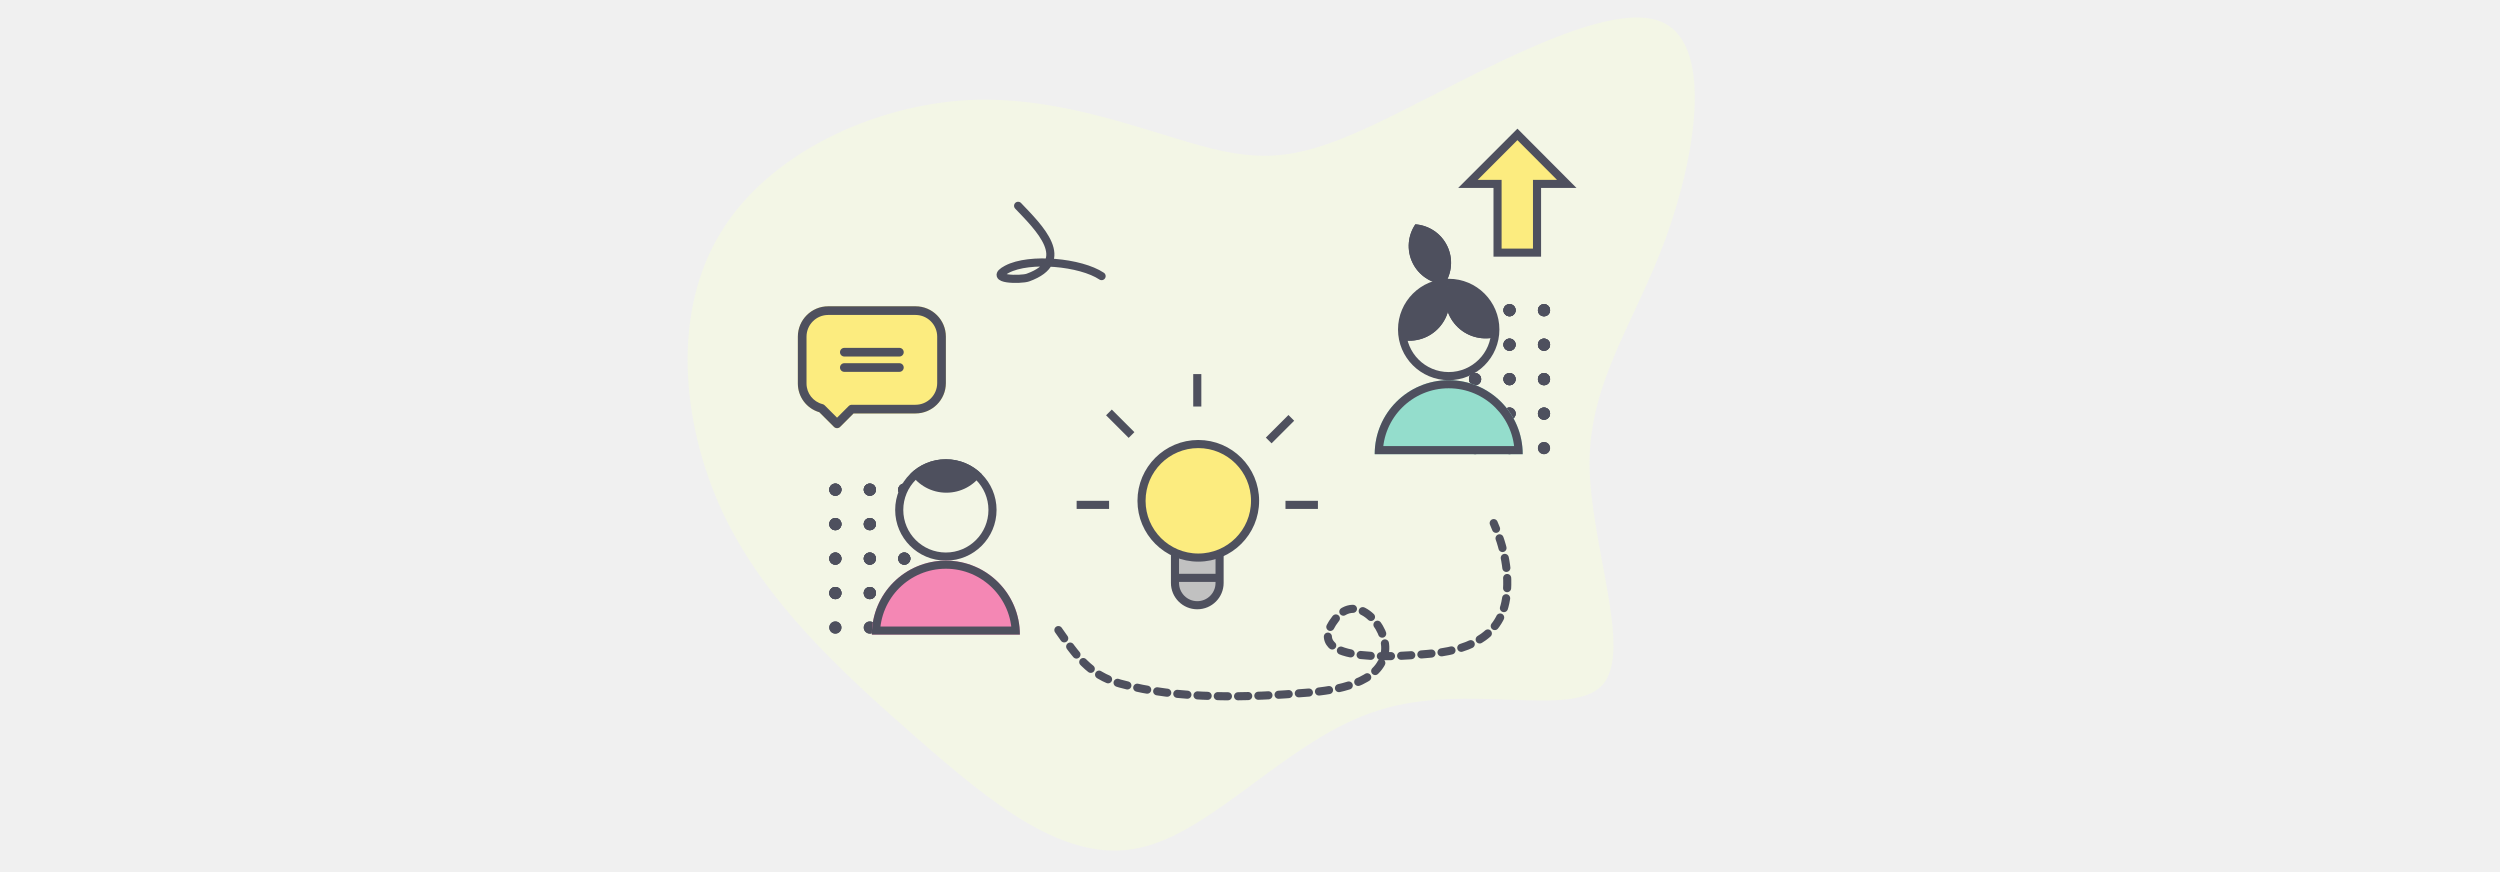
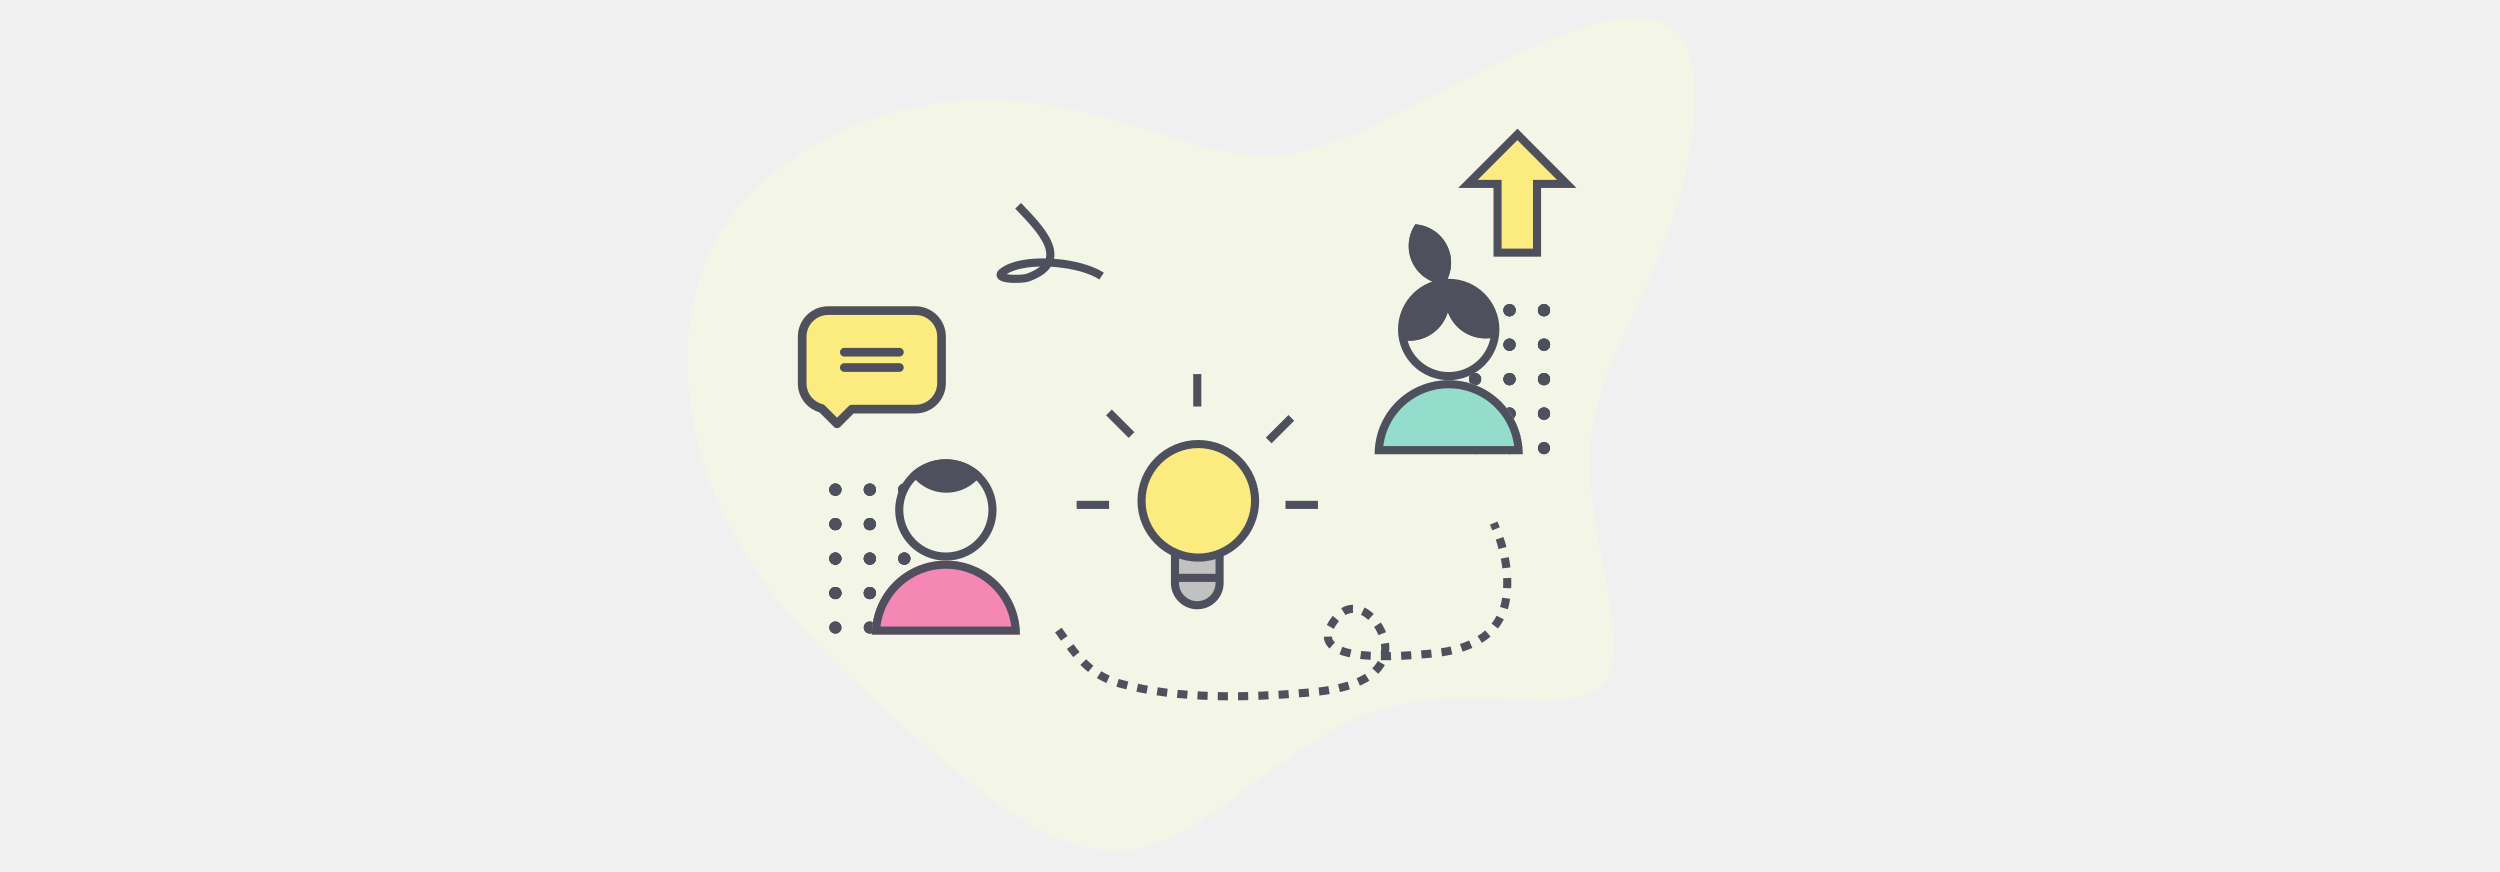
<svg xmlns="http://www.w3.org/2000/svg" width="2466" height="860" viewBox="0 0 2466 860" fill="none">
  <g clip-path="url(#clip0)">
    <path d="M1567.91 456.178C1568.05 536.799 1610.9 641.498 1580.8 675.466C1550.69 709.434 1447.62 672.67 1359.69 700.672C1271.57 727.983 1197.89 820.245 1124.49 836.213C1051.27 852.871 978.145 792.546 903.72 727.387C829.295 662.228 753.76 592.927 712.218 504.157C671.367 415.202 663.129 307.149 711.043 229.19C758.266 151.415 860.951 103.921 954.99 98.704C1049.21 94.177 1133.91 131.422 1195.71 146.684C1256.63 161.441 1293.08 153.894 1374.74 113.514C1456.39 73.134 1582.06 0.98 1636.13 20.534C1690.7 39.211 1673.86 150.286 1643.21 234.718C1612.38 318.459 1568.45 375.372 1567.91 456.178Z" fill="#F3F6E6" />
    <circle cx="892" cy="483" r="6" transform="rotate(90 892 483)" fill="#4E505E" />
    <circle cx="858" cy="483" r="6" transform="rotate(90 858 483)" fill="#4E505E" />
    <circle cx="824" cy="483" r="6" transform="rotate(90 824 483)" fill="#4E505E" />
    <circle cx="892" cy="517" r="6" transform="rotate(90 892 517)" fill="#4E505E" />
    <circle cx="858" cy="517" r="6" transform="rotate(90 858 517)" fill="#4E505E" />
    <circle cx="824" cy="517" r="6" transform="rotate(90 824 517)" fill="#4E505E" />
    <circle cx="892" cy="551" r="6" transform="rotate(90 892 551)" fill="#4E505E" />
    <circle cx="858" cy="551" r="6" transform="rotate(90 858 551)" fill="#4E505E" />
    <circle cx="824" cy="551" r="6" transform="rotate(90 824 551)" fill="#4E505E" />
    <circle cx="892" cy="585" r="6" transform="rotate(90 892 585)" fill="#4E505E" />
    <circle cx="858" cy="585" r="6" transform="rotate(90 858 585)" fill="#4E505E" />
    <circle cx="824" cy="585" r="6" transform="rotate(90 824 585)" fill="#4E505E" />
    <circle cx="892" cy="619" r="6" transform="rotate(90 892 619)" fill="#4E505E" />
    <circle cx="858" cy="619" r="6" transform="rotate(90 858 619)" fill="#4E505E" />
    <circle cx="824" cy="619" r="6" transform="rotate(90 824 619)" fill="#4E505E" />
    <circle cx="892" cy="483" r="6" transform="rotate(90 892 483)" fill="#4E505E" />
    <circle cx="858" cy="483" r="6" transform="rotate(90 858 483)" fill="#4E505E" />
    <circle cx="824" cy="483" r="6" transform="rotate(90 824 483)" fill="#4E505E" />
    <circle cx="892" cy="517" r="6" transform="rotate(90 892 517)" fill="#4E505E" />
    <circle cx="858" cy="517" r="6" transform="rotate(90 858 517)" fill="#4E505E" />
    <circle cx="824" cy="517" r="6" transform="rotate(90 824 517)" fill="#4E505E" />
    <circle cx="892" cy="551" r="6" transform="rotate(90 892 551)" fill="#4E505E" />
    <circle cx="858" cy="551" r="6" transform="rotate(90 858 551)" fill="#4E505E" />
    <circle cx="824" cy="551" r="6" transform="rotate(90 824 551)" fill="#4E505E" />
    <circle cx="892" cy="585" r="6" transform="rotate(90 892 585)" fill="#4E505E" />
    <circle cx="858" cy="585" r="6" transform="rotate(90 858 585)" fill="#4E505E" />
    <circle cx="824" cy="585" r="6" transform="rotate(90 824 585)" fill="#4E505E" />
    <circle cx="892" cy="483" r="6" transform="rotate(90 892 483)" fill="#4E505E" />
    <circle cx="858" cy="483" r="6" transform="rotate(90 858 483)" fill="#4E505E" />
    <circle cx="824" cy="483" r="6" transform="rotate(90 824 483)" fill="#4E505E" />
    <circle cx="892" cy="517" r="6" transform="rotate(90 892 517)" fill="#4E505E" />
    <circle cx="858" cy="517" r="6" transform="rotate(90 858 517)" fill="#4E505E" />
    <circle cx="824" cy="517" r="6" transform="rotate(90 824 517)" fill="#4E505E" />
    <circle cx="892" cy="551" r="6" transform="rotate(90 892 551)" fill="#4E505E" />
    <circle cx="858" cy="551" r="6" transform="rotate(90 858 551)" fill="#4E505E" />
    <circle cx="824" cy="551" r="6" transform="rotate(90 824 551)" fill="#4E505E" />
    <circle cx="892" cy="585" r="6" transform="rotate(90 892 585)" fill="#4E505E" />
    <circle cx="858" cy="585" r="6" transform="rotate(90 858 585)" fill="#4E505E" />
    <circle cx="824" cy="585" r="6" transform="rotate(90 824 585)" fill="#4E505E" />
    <circle cx="892" cy="483" r="6" transform="rotate(90 892 483)" fill="#4E505E" />
    <circle cx="858" cy="483" r="6" transform="rotate(90 858 483)" fill="#4E505E" />
    <circle cx="824" cy="483" r="6" transform="rotate(90 824 483)" fill="#4E505E" />
    <circle cx="892" cy="517" r="6" transform="rotate(90 892 517)" fill="#4E505E" />
    <circle cx="858" cy="517" r="6" transform="rotate(90 858 517)" fill="#4E505E" />
    <circle cx="824" cy="517" r="6" transform="rotate(90 824 517)" fill="#4E505E" />
    <circle cx="892" cy="551" r="6" transform="rotate(90 892 551)" fill="#4E505E" />
    <circle cx="858" cy="551" r="6" transform="rotate(90 858 551)" fill="#4E505E" />
    <circle cx="824" cy="551" r="6" transform="rotate(90 824 551)" fill="#4E505E" />
    <circle cx="892" cy="585" r="6" transform="rotate(90 892 585)" fill="#4E505E" />
    <circle cx="858" cy="585" r="6" transform="rotate(90 858 585)" fill="#4E505E" />
    <circle cx="824" cy="585" r="6" transform="rotate(90 824 585)" fill="#4E505E" />
    <circle cx="892" cy="619" r="6" transform="rotate(90 892 619)" fill="#4E505E" />
    <circle cx="858" cy="619" r="6" transform="rotate(90 858 619)" fill="#4E505E" />
    <circle cx="824" cy="619" r="6" transform="rotate(90 824 619)" fill="#4E505E" />
    <circle cx="1523" cy="306" r="6" transform="rotate(90 1523 306)" fill="#4E505E" />
    <circle cx="1489" cy="306" r="6" transform="rotate(90 1489 306)" fill="#4E505E" />
    <circle cx="1455" cy="306" r="6" transform="rotate(90 1455 306)" fill="#4E505E" />
    <circle cx="1523" cy="340" r="6" transform="rotate(90 1523 340)" fill="#4E505E" />
    <circle cx="1489" cy="340" r="6" transform="rotate(90 1489 340)" fill="#4E505E" />
    <circle cx="1455" cy="340" r="6" transform="rotate(90 1455 340)" fill="#4E505E" />
    <circle cx="1523" cy="374" r="6" transform="rotate(90 1523 374)" fill="#4E505E" />
    <circle cx="1489" cy="374" r="6" transform="rotate(90 1489 374)" fill="#4E505E" />
    <circle cx="1455" cy="374" r="6" transform="rotate(90 1455 374)" fill="#4E505E" />
    <circle cx="1523" cy="408" r="6" transform="rotate(90 1523 408)" fill="#4E505E" />
    <circle cx="1489" cy="408" r="6" transform="rotate(90 1489 408)" fill="#4E505E" />
    <circle cx="1455" cy="408" r="6" transform="rotate(90 1455 408)" fill="#4E505E" />
    <circle cx="1523" cy="442" r="6" transform="rotate(90 1523 442)" fill="#4E505E" />
    <circle cx="1489" cy="442" r="6" transform="rotate(90 1489 442)" fill="#4E505E" />
    <circle cx="1455" cy="442" r="6" transform="rotate(90 1455 442)" fill="#4E505E" />
    <circle cx="1523" cy="306" r="6" transform="rotate(90 1523 306)" fill="#4E505E" />
    <circle cx="1489" cy="306" r="6" transform="rotate(90 1489 306)" fill="#4E505E" />
    <circle cx="1455" cy="306" r="6" transform="rotate(90 1455 306)" fill="#4E505E" />
    <circle cx="1523" cy="340" r="6" transform="rotate(90 1523 340)" fill="#4E505E" />
    <circle cx="1489" cy="340" r="6" transform="rotate(90 1489 340)" fill="#4E505E" />
    <circle cx="1455" cy="340" r="6" transform="rotate(90 1455 340)" fill="#4E505E" />
    <circle cx="1523" cy="374" r="6" transform="rotate(90 1523 374)" fill="#4E505E" />
    <circle cx="1489" cy="374" r="6" transform="rotate(90 1489 374)" fill="#4E505E" />
    <circle cx="1455" cy="374" r="6" transform="rotate(90 1455 374)" fill="#4E505E" />
    <circle cx="1523" cy="408" r="6" transform="rotate(90 1523 408)" fill="#4E505E" />
    <circle cx="1489" cy="408" r="6" transform="rotate(90 1489 408)" fill="#4E505E" />
    <circle cx="1455" cy="408" r="6" transform="rotate(90 1455 408)" fill="#4E505E" />
    <circle cx="1523" cy="306" r="6" transform="rotate(90 1523 306)" fill="#4E505E" />
    <circle cx="1489" cy="306" r="6" transform="rotate(90 1489 306)" fill="#4E505E" />
    <circle cx="1455" cy="306" r="6" transform="rotate(90 1455 306)" fill="#4E505E" />
    <circle cx="1523" cy="340" r="6" transform="rotate(90 1523 340)" fill="#4E505E" />
    <circle cx="1489" cy="340" r="6" transform="rotate(90 1489 340)" fill="#4E505E" />
    <circle cx="1455" cy="340" r="6" transform="rotate(90 1455 340)" fill="#4E505E" />
    <circle cx="1523" cy="374" r="6" transform="rotate(90 1523 374)" fill="#4E505E" />
    <circle cx="1489" cy="374" r="6" transform="rotate(90 1489 374)" fill="#4E505E" />
    <circle cx="1455" cy="374" r="6" transform="rotate(90 1455 374)" fill="#4E505E" />
    <circle cx="1523" cy="408" r="6" transform="rotate(90 1523 408)" fill="#4E505E" />
    <circle cx="1489" cy="408" r="6" transform="rotate(90 1489 408)" fill="#4E505E" />
    <circle cx="1455" cy="408" r="6" transform="rotate(90 1455 408)" fill="#4E505E" />
    <circle cx="1523" cy="306" r="6" transform="rotate(90 1523 306)" fill="#4E505E" />
    <circle cx="1489" cy="306" r="6" transform="rotate(90 1489 306)" fill="#4E505E" />
    <circle cx="1455" cy="306" r="6" transform="rotate(90 1455 306)" fill="#4E505E" />
    <circle cx="1523" cy="340" r="6" transform="rotate(90 1523 340)" fill="#4E505E" />
    <circle cx="1489" cy="340" r="6" transform="rotate(90 1489 340)" fill="#4E505E" />
    <circle cx="1455" cy="340" r="6" transform="rotate(90 1455 340)" fill="#4E505E" />
    <circle cx="1523" cy="374" r="6" transform="rotate(90 1523 374)" fill="#4E505E" />
    <circle cx="1489" cy="374" r="6" transform="rotate(90 1489 374)" fill="#4E505E" />
    <circle cx="1455" cy="374" r="6" transform="rotate(90 1455 374)" fill="#4E505E" />
    <circle cx="1523" cy="408" r="6" transform="rotate(90 1523 408)" fill="#4E505E" />
    <circle cx="1489" cy="408" r="6" transform="rotate(90 1489 408)" fill="#4E505E" />
    <circle cx="1455" cy="408" r="6" transform="rotate(90 1455 408)" fill="#4E505E" />
    <circle cx="1523" cy="442" r="6" transform="rotate(90 1523 442)" fill="#4E505E" />
    <circle cx="1489" cy="442" r="6" transform="rotate(90 1489 442)" fill="#4E505E" />
    <circle cx="1455" cy="442" r="6" transform="rotate(90 1455 442)" fill="#4E505E" />
    <circle cx="933" cy="503" r="46" fill="#F3F6E6" stroke="#4E505E" stroke-width="8" />
    <path fillRule="evenodd" clipRule="evenodd" d="M898.168 467.129C907.172 458.384 919.457 453 933 453C946.845 453 959.375 458.627 968.429 467.719C960.754 478.767 947.972 486 933.5 486C918.772 486 905.794 478.509 898.168 467.129Z" fill="#4E505E" />
    <mask id="path-112-inside-1" fill="white">
      <path fillRule="evenodd" clipRule="evenodd" d="M1006 626C1006 585.683 973.317 553 933 553C892.683 553 860 585.683 860 626H1006Z" />
    </mask>
    <path fillRule="evenodd" clipRule="evenodd" d="M1006 626C1006 585.683 973.317 553 933 553C892.683 553 860 585.683 860 626H1006Z" fill="#F487B4" />
    <path d="M1006 626V634H1014V626H1006ZM860 626H852V634H860V626ZM933 561C968.899 561 998 590.101 998 626H1014C1014 581.265 977.735 545 933 545V561ZM868 626C868 590.101 897.101 561 933 561V545C888.265 545 852 581.265 852 626H868ZM860 634H1006V618H860V634Z" fill="#4E505E" mask="url(#path-112-inside-1)" />
    <circle cx="1429" cy="325" r="46" fill="#F3F6E6" stroke="#4E505E" stroke-width="8" />
    <mask id="path-115-inside-2" fill="white">
      <path fillRule="evenodd" clipRule="evenodd" d="M1502 448C1502 407.683 1469.32 375 1429 375C1388.68 375 1356 407.683 1356 448H1502Z" />
    </mask>
    <path fillRule="evenodd" clipRule="evenodd" d="M1502 448C1502 407.683 1469.32 375 1429 375C1388.68 375 1356 407.683 1356 448H1502Z" fill="#94DDCC" />
    <path d="M1502 448V456H1510V448H1502ZM1356 448H1348V456H1356V448ZM1429 383C1464.9 383 1494 412.101 1494 448H1510C1510 403.265 1473.74 367 1429 367V383ZM1364 448C1364 412.101 1393.1 383 1429 383V367C1384.26 367 1348 403.265 1348 448H1364ZM1356 456H1502V440H1356V456Z" fill="#4E505E" mask="url(#path-115-inside-2)" />
    <path d="M903.059 302.117H816.941C800.431 302.117 787 315.548 787 332.059V378.303C787 391.477 795.649 402.951 808.183 406.624L822.643 421.085C823.447 421.887 824.534 422.338 825.669 422.338C826.803 422.338 827.891 421.887 828.693 421.085L841.958 407.819H903.059C919.569 407.819 933 394.388 933 377.877V332.059C933 315.548 919.569 302.117 903.059 302.117Z" fill="#FCEC7F" />
    <path d="M903.059 302.117H816.941C800.431 302.117 787 315.548 787 332.059V378.303C787 391.477 795.649 402.951 808.183 406.624L822.643 421.085C823.447 421.887 824.534 422.338 825.669 422.338C826.803 422.338 827.891 421.887 828.693 421.085L841.958 407.819H903.059C919.569 407.819 933 394.388 933 377.877V332.059C933 315.548 919.569 302.117 903.059 302.117ZM924.445 377.877C924.445 389.67 914.851 399.264 903.059 399.264H840.187C839.053 399.264 837.965 399.715 837.163 400.517L825.669 412.012L813.427 399.77C812.878 399.221 812.19 398.831 811.435 398.644C802.085 396.317 795.555 387.953 795.555 378.303V332.059C795.555 320.266 805.149 310.672 816.941 310.672H903.059C914.851 310.672 924.445 320.266 924.445 332.059V377.877Z" fill="#4E505E" />
    <path d="M887.159 343.131H832.841C830.479 343.131 828.564 345.047 828.564 347.408C828.564 349.771 830.479 351.685 832.841 351.685H887.159C889.522 351.685 891.436 349.771 891.436 347.408C891.436 345.047 889.522 343.131 887.159 343.131Z" fill="#4E505E" />
    <path d="M887.159 358.251H832.841C830.479 358.251 828.564 360.165 828.564 362.528C828.564 364.891 830.479 366.805 832.841 366.805H887.159C889.522 366.805 891.436 364.891 891.436 362.528C891.436 360.165 889.522 358.251 887.159 358.251Z" fill="#4E505E" />
    <circle cx="1181.5" cy="489.5" r="94.5" fill="#F3F6E6" />
    <rect x="1159" y="498" width="44" height="99" rx="22" fill="#C1C1C1" stroke="#4E505E" stroke-width="8" />
    <circle cx="1182" cy="494" r="56" fill="#FCEC7F" stroke="#4E505E" stroke-width="8" />
    <line x1="1160" y1="570" x2="1204" y2="570" stroke="#4E505E" stroke-width="8" />
    <line x1="1268" y1="498" x2="1300" y2="498" stroke="#4E505E" stroke-width="8" />
    <line x1="1251.46" y1="434.476" x2="1273.75" y2="412.186" stroke="#4E505E" stroke-width="8" />
    <line x1="1116.14" y1="429.1" x2="1093.85" y2="406.81" stroke="#4E505E" stroke-width="8" />
    <line x1="1062" y1="498" x2="1094" y2="498" stroke="#4E505E" stroke-width="8" />
    <line x1="1181" y1="369" x2="1181" y2="401" stroke="#4E505E" stroke-width="8" />
-     <path d="M1044 621.507C1061.31 646.127 1074.02 665.697 1104.8 674.26C1162.46 690.303 1231.99 688.232 1291.14 683.12C1316.06 680.966 1362.51 674.622 1366.25 642.226C1369 618.373 1338.61 583.289 1317.45 610.329C1280.14 657.998 1390.35 646.504 1409.05 644.953C1444.45 642.014 1479.16 630.471 1485.52 590.972C1489.55 565.938 1483.53 538.815 1473.39 516" stroke="#4E505E" stroke-width="8" stroke-linecap="round" stroke-linejoin="round" stroke-dasharray="10 10" />
+     <path d="M1044 621.507C1061.31 646.127 1074.02 665.697 1104.8 674.26C1162.46 690.303 1231.99 688.232 1291.14 683.12C1316.06 680.966 1362.51 674.622 1366.25 642.226C1369 618.373 1338.61 583.289 1317.45 610.329C1280.14 657.998 1390.35 646.504 1409.05 644.953C1444.45 642.014 1479.16 630.471 1485.52 590.972C1489.55 565.938 1483.53 538.815 1473.39 516" stroke="#4E505E" stroke-width="8" strokeLinecap="round" stroke-linejoin="round" stroke-dasharray="10 10" />
    <mask id="path-131-inside-3" fill="white">
      <path fillRule="evenodd" clipRule="evenodd" d="M1387.43 335.999C1401.08 336.932 1414.84 330.763 1423.03 318.599C1431.23 306.435 1431.77 291.363 1425.77 279.066C1412.12 278.133 1398.36 284.303 1390.17 296.467C1381.98 308.631 1381.44 323.702 1387.43 335.999Z" />
    </mask>
    <path fillRule="evenodd" clipRule="evenodd" d="M1387.43 335.999C1401.08 336.932 1414.84 330.763 1423.03 318.599C1431.23 306.435 1431.77 291.363 1425.77 279.066C1412.12 278.133 1398.36 284.303 1390.17 296.467C1381.98 308.631 1381.44 323.702 1387.43 335.999Z" fill="#4E505E" />
    <path d="M1387.43 335.999L1380.24 339.506L1382.27 343.665L1386.89 343.981L1387.43 335.999ZM1425.77 279.066L1432.96 275.56L1430.94 271.4L1426.32 271.085L1425.77 279.066ZM1416.4 314.13C1409.87 323.83 1398.89 328.764 1387.98 328.018L1386.89 343.981C1403.27 345.101 1419.82 337.696 1429.67 323.067L1416.4 314.13ZM1418.58 282.572C1423.38 292.408 1422.93 304.43 1416.4 314.13L1429.67 323.067C1439.52 308.439 1440.16 290.319 1432.96 275.56L1418.58 282.572ZM1396.81 300.936C1403.34 291.236 1414.31 286.301 1425.23 287.047L1426.32 271.085C1409.94 269.965 1393.39 277.37 1383.54 291.998L1396.81 300.936ZM1394.62 332.493C1389.83 322.657 1390.27 310.635 1396.81 300.936L1383.54 291.998C1373.68 306.627 1373.04 324.747 1380.24 339.506L1394.62 332.493Z" fill="#4E505E" mask="url(#path-131-inside-3)" />
    <mask id="path-133-inside-4" fill="white">
      <path fillRule="evenodd" clipRule="evenodd" d="M1474.21 332.788C1478.23 319.71 1475.36 304.905 1465.39 294.155C1455.41 283.406 1440.86 279.441 1427.52 282.476C1423.5 295.553 1426.37 310.359 1436.35 321.108C1446.32 331.857 1460.87 335.822 1474.21 332.788Z" />
    </mask>
    <path fillRule="evenodd" clipRule="evenodd" d="M1474.21 332.788C1478.23 319.71 1475.36 304.905 1465.39 294.155C1455.41 283.406 1440.86 279.441 1427.52 282.476C1423.5 295.553 1426.37 310.359 1436.35 321.108C1446.32 331.857 1460.87 335.822 1474.21 332.788Z" fill="#4E505E" />
    <path d="M1474.21 332.788L1475.99 340.588L1480.5 339.562L1481.86 335.138L1474.21 332.788ZM1427.52 282.476L1425.75 274.675L1421.23 275.702L1419.87 280.125L1427.52 282.476ZM1459.52 299.598C1467.48 308.169 1469.78 319.977 1466.57 330.437L1481.86 335.138C1486.69 319.443 1483.25 301.641 1471.25 288.713L1459.52 299.598ZM1429.3 290.277C1439.97 287.849 1451.57 291.026 1459.52 299.598L1471.25 288.713C1459.25 275.786 1441.76 271.033 1425.75 274.675L1429.3 290.277ZM1442.21 315.666C1434.26 307.094 1431.95 295.287 1435.17 284.827L1419.87 280.125C1415.05 295.82 1418.49 313.623 1430.48 326.55L1442.21 315.666ZM1472.44 324.987C1461.77 327.414 1450.17 324.237 1442.21 315.666L1430.48 326.55C1442.48 339.477 1459.98 344.231 1475.99 340.588L1472.44 324.987Z" fill="#4E505E" mask="url(#path-133-inside-4)" />
    <mask id="path-135-inside-5" fill="white">
      <path fillRule="evenodd" clipRule="evenodd" d="M1424.77 280.537C1432.13 269.676 1433.67 255.293 1427.54 242.632C1421.42 229.97 1409.19 222.242 1396.1 221.273C1388.74 232.134 1387.21 246.517 1393.33 259.179C1399.46 271.84 1411.68 279.568 1424.77 280.537Z" />
    </mask>
    <path fillRule="evenodd" clipRule="evenodd" d="M1424.77 280.537C1432.13 269.676 1433.67 255.293 1427.54 242.632C1421.42 229.97 1409.19 222.242 1396.1 221.273C1388.74 232.134 1387.21 246.517 1393.33 259.179C1399.46 271.84 1411.68 279.568 1424.77 280.537Z" fill="#4E505E" />
    <path d="M1424.77 280.537L1424.18 288.515L1428.8 288.857L1431.39 285.026L1424.77 280.537ZM1396.1 221.273L1396.69 213.295L1392.08 212.954L1389.48 216.784L1396.1 221.273ZM1420.34 246.115C1425.17 256.102 1423.98 267.453 1418.15 276.047L1431.39 285.026C1440.29 271.899 1442.16 254.485 1434.74 239.148L1420.34 246.115ZM1395.51 229.252C1405.87 230.018 1415.51 236.128 1420.34 246.115L1434.74 239.148C1427.32 223.811 1412.51 214.466 1396.69 213.295L1395.51 229.252ZM1400.53 255.695C1395.7 245.708 1396.9 234.357 1402.73 225.763L1389.48 216.784C1380.58 229.911 1378.71 247.326 1386.13 262.662L1400.53 255.695ZM1425.36 272.559C1415.01 271.792 1405.37 265.682 1400.53 255.695L1386.13 262.662C1393.55 277.999 1408.36 287.344 1424.18 288.515L1425.36 272.559Z" fill="#4E505E" mask="url(#path-135-inside-5)" />
    <path d="M1477.18 185.409L1477.18 181.409L1473.18 181.409L1447.97 181.409L1496.78 132.576L1545.45 181.409L1520.12 181.409L1516.12 181.409L1516.12 185.409L1516.12 249.207L1477.18 249.207L1477.18 185.409ZM1445.59 183.783L1445.59 183.783C1445.59 183.783 1445.59 183.783 1445.59 183.783Z" fill="#FCEC7F" stroke="#4E505E" stroke-width="8" />
-     <path d="M1004.26 203C1024.84 224.545 1058.92 257.596 1013.89 273.807C1007.36 276.157 973.243 276.172 993.178 265.619C1015.61 253.744 1065.94 258.573 1086.62 272.362" stroke="#4E505E" stroke-width="8" stroke-linecap="round" stroke-linejoin="round" />
+     <path d="M1004.26 203C1024.84 224.545 1058.92 257.596 1013.89 273.807C1007.36 276.157 973.243 276.172 993.178 265.619C1015.61 253.744 1065.94 258.573 1086.62 272.362" stroke="#4E505E" stroke-width="8" strokeLinecap="round" stroke-linejoin="round" />
  </g>
  <defs>
    <clipPath id="clip0">
      <rect width="2466" height="860" fill="white" />
    </clipPath>
  </defs>
</svg>
